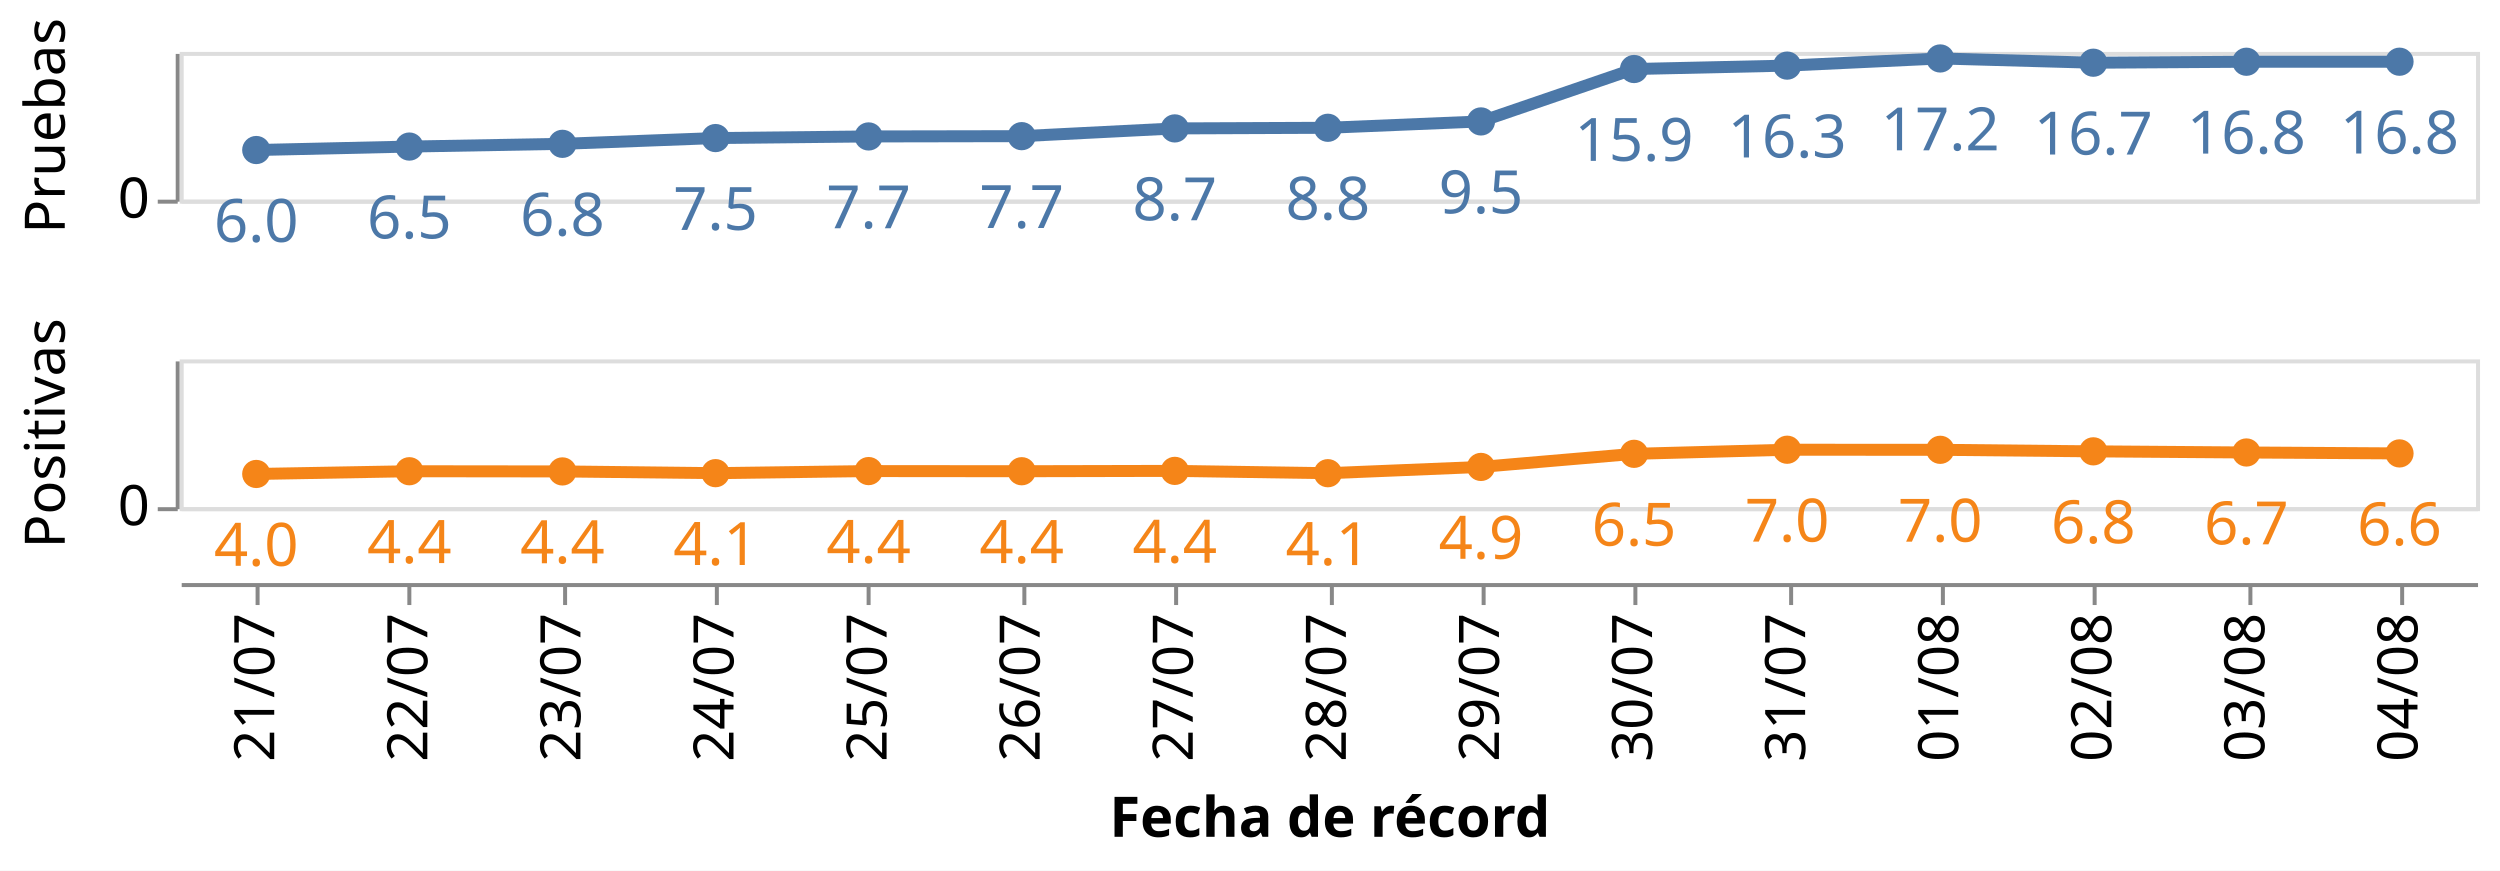
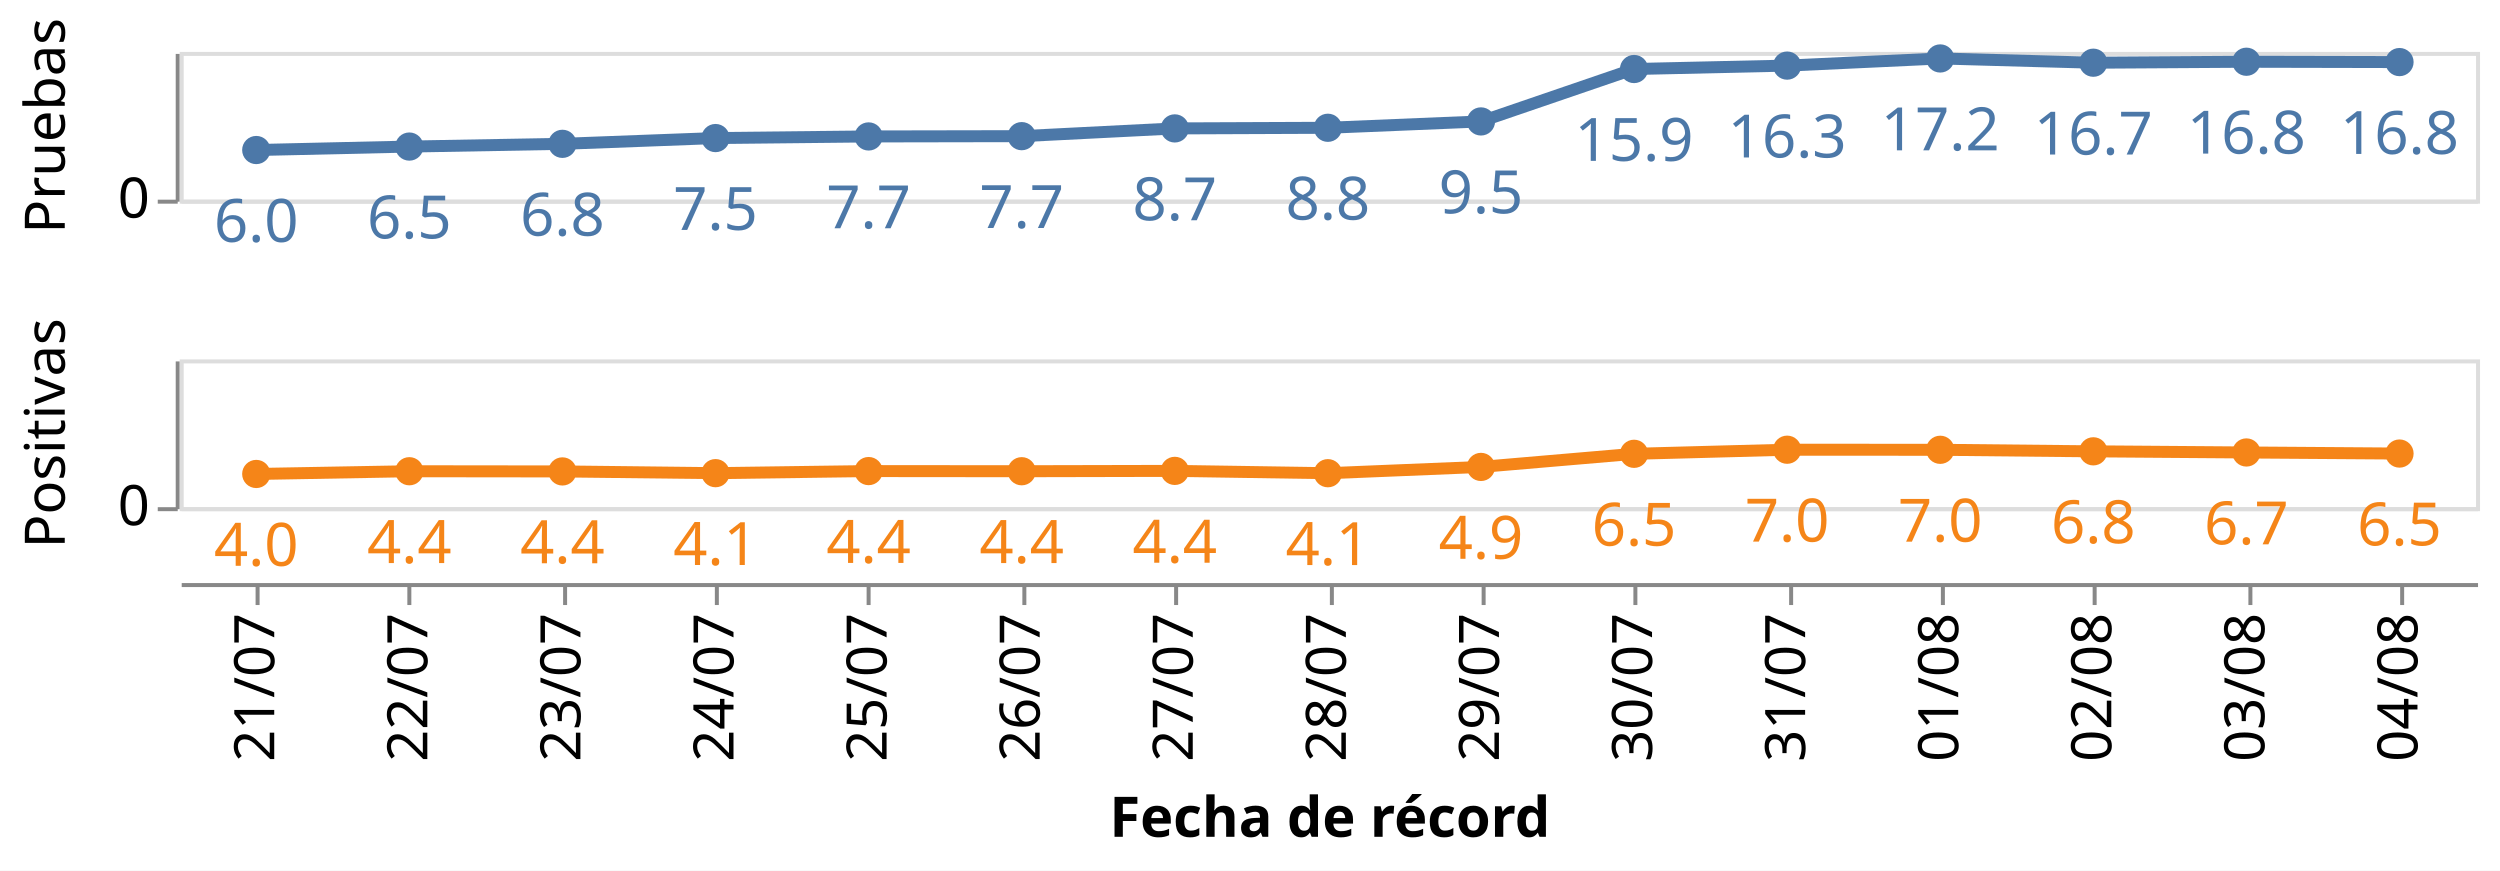
<svg xmlns="http://www.w3.org/2000/svg" class="marks" width="626" height="218" viewBox="0 0 626 218" version="1.1">
  <rect width="626" height="218" style="fill: white;" />
  <g transform="translate(45,13)">
    <g class="mark-group role-frame root">
      <g transform="translate(0,0)">
        <path class="background" d="M0,0h0v0h0Z" style="fill: none;" />
        <g>
          <g class="mark-group role-row-header row_header">
            <g transform="translate(-1,0)">
              <path class="background" d="M0,0h0v37h0Z" style="fill: none;" />
              <g>
                <g class="mark-group role-axis">
                  <g transform="translate(0.5,0.5)">
                    <path class="background" d="M0,0h0v0h0Z" style="pointer-events: none; fill: none;" />
                    <g>
                      <g class="mark-rule role-axis-tick" style="pointer-events: none;">
                        <line transform="translate(0,37)" x2="-5" y2="0" style="fill: none; stroke: #888; stroke-width: 1; opacity: 1;" />
                      </g>
                      <g class="mark-text role-axis-label" style="pointer-events: none;">
                        <text text-anchor="end" transform="translate(-7,41)" style="font-family: sans-serif; font-size: 14px; fill: #000; opacity: 1;">0</text>
                      </g>
                      <g class="mark-rule role-axis-domain" style="pointer-events: none;">
                        <line transform="translate(0,37)" x2="0" y2="-37" style="fill: none; stroke: #888; stroke-width: 1; opacity: 1;" />
                      </g>
                    </g>
                    <path class="foreground" d="" style="pointer-events: none; display: none; fill: none;" />
                  </g>
                </g>
                <g class="mark-group role-title">
                  <g transform="translate(-38.78613,18.5)">
                    <path class="background" d="M0,0h0v0h0Z" style="pointer-events: none; fill: none;" />
                    <g>
                      <g class="mark-text role-title-text" style="pointer-events: none;">
                        <text text-anchor="middle" transform="translate(0,0) rotate(-90) translate(0,11)" style="font-family: sans-serif; font-size: 14px; fill: #000; opacity: 1;">Pruebas</text>
                      </g>
                    </g>
                    <path class="foreground" d="" style="pointer-events: none; display: none; fill: none;" />
                  </g>
                </g>
              </g>
              <path class="foreground" d="" style="display: none; fill: none;" />
            </g>
            <g transform="translate(-1,77)">
              <path class="background" d="M0,0h0v37h0Z" style="fill: none;" />
              <g>
                <g class="mark-group role-axis">
                  <g transform="translate(0.5,0.5)">
                    <path class="background" d="M0,0h0v0h0Z" style="pointer-events: none; fill: none;" />
                    <g>
                      <g class="mark-rule role-axis-tick" style="pointer-events: none;">
                        <line transform="translate(0,37)" x2="-5" y2="0" style="fill: none; stroke: #888; stroke-width: 1; opacity: 1;" />
                      </g>
                      <g class="mark-text role-axis-label" style="pointer-events: none;">
                        <text text-anchor="end" transform="translate(-7,41)" style="font-family: sans-serif; font-size: 14px; fill: #000; opacity: 1;">0</text>
                      </g>
                      <g class="mark-rule role-axis-domain" style="pointer-events: none;">
                        <line transform="translate(0,37)" x2="0" y2="-37" style="fill: none; stroke: #888; stroke-width: 1; opacity: 1;" />
                      </g>
                    </g>
                    <path class="foreground" d="" style="pointer-events: none; display: none; fill: none;" />
                  </g>
                </g>
                <g class="mark-group role-title">
                  <g transform="translate(-38.78613,18.5)">
                    <path class="background" d="M0,0h0v0h0Z" style="pointer-events: none; fill: none;" />
                    <g>
                      <g class="mark-text role-title-text" style="pointer-events: none;">
                        <text text-anchor="middle" transform="translate(0,0) rotate(-90) translate(0,11)" style="font-family: sans-serif; font-size: 14px; fill: #000; opacity: 1;">Positivas</text>
                      </g>
                    </g>
                    <path class="foreground" d="" style="pointer-events: none; display: none; fill: none;" />
                  </g>
                </g>
              </g>
              <path class="foreground" d="" style="display: none; fill: none;" />
            </g>
          </g>
          <g class="mark-group role-column-footer column_footer">
            <g transform="translate(0,133)">
              <path class="background" d="M0,0h575v0h-575Z" style="fill: none;" />
              <g>
                <g class="mark-group role-axis">
                  <g transform="translate(0.5,0.5)">
                    <path class="background" d="M0,0h0v0h0Z" style="pointer-events: none; fill: none;" />
                    <g>
                      <g class="mark-rule role-axis-tick" style="pointer-events: none;">
                        <line transform="translate(19,0)" x2="0" y2="5" style="fill: none; stroke: #888; stroke-width: 1; opacity: 1;" />
                        <line transform="translate(57,0)" x2="0" y2="5" style="fill: none; stroke: #888; stroke-width: 1; opacity: 1;" />
                        <line transform="translate(96,0)" x2="0" y2="5" style="fill: none; stroke: #888; stroke-width: 1; opacity: 1;" />
                        <line transform="translate(134,0)" x2="0" y2="5" style="fill: none; stroke: #888; stroke-width: 1; opacity: 1;" />
                        <line transform="translate(172,0)" x2="0" y2="5" style="fill: none; stroke: #888; stroke-width: 1; opacity: 1;" />
                        <line transform="translate(211,0)" x2="0" y2="5" style="fill: none; stroke: #888; stroke-width: 1; opacity: 1;" />
                        <line transform="translate(249,0)" x2="0" y2="5" style="fill: none; stroke: #888; stroke-width: 1; opacity: 1;" />
                        <line transform="translate(288,0)" x2="0" y2="5" style="fill: none; stroke: #888; stroke-width: 1; opacity: 1;" />
                        <line transform="translate(326,0)" x2="0" y2="5" style="fill: none; stroke: #888; stroke-width: 1; opacity: 1;" />
                        <line transform="translate(364,0)" x2="0" y2="5" style="fill: none; stroke: #888; stroke-width: 1; opacity: 1;" />
                        <line transform="translate(403,0)" x2="0" y2="5" style="fill: none; stroke: #888; stroke-width: 1; opacity: 1;" />
                        <line transform="translate(441,0)" x2="0" y2="5" style="fill: none; stroke: #888; stroke-width: 1; opacity: 1;" />
                        <line transform="translate(479,0)" x2="0" y2="5" style="fill: none; stroke: #888; stroke-width: 1; opacity: 1;" />
                        <line transform="translate(518,0)" x2="0" y2="5" style="fill: none; stroke: #888; stroke-width: 1; opacity: 1;" />
                        <line transform="translate(556,0)" x2="0" y2="5" style="fill: none; stroke: #888; stroke-width: 1; opacity: 1;" />
                      </g>
                      <g class="mark-text role-axis-label" style="pointer-events: none;">
                        <text text-anchor="end" transform="translate(19.16667,7) rotate(270) translate(0,4)" style="font-family: sans-serif; font-size: 14px; fill: #000; opacity: 1;">21/07</text>
                        <text text-anchor="end" transform="translate(57.5,7) rotate(270) translate(0,4)" style="font-family: sans-serif; font-size: 14px; fill: #000; opacity: 1;">22/07</text>
                        <text text-anchor="end" transform="translate(95.83333,7) rotate(270) translate(0,4)" style="font-family: sans-serif; font-size: 14px; fill: #000; opacity: 1;">23/07</text>
                        <text text-anchor="end" transform="translate(134.1667,7) rotate(270) translate(0,4)" style="font-family: sans-serif; font-size: 14px; fill: #000; opacity: 1;">24/07</text>
                        <text text-anchor="end" transform="translate(172.5,7) rotate(270) translate(0,4)" style="font-family: sans-serif; font-size: 14px; fill: #000; opacity: 1;">25/07</text>
                        <text text-anchor="end" transform="translate(210.8333,7) rotate(270) translate(0,4)" style="font-family: sans-serif; font-size: 14px; fill: #000; opacity: 1;">26/07</text>
                        <text text-anchor="end" transform="translate(249.1667,7) rotate(270) translate(0,4)" style="font-family: sans-serif; font-size: 14px; fill: #000; opacity: 1;">27/07</text>
                        <text text-anchor="end" transform="translate(287.5,7) rotate(270) translate(0,4)" style="font-family: sans-serif; font-size: 14px; fill: #000; opacity: 1;">28/07</text>
                        <text text-anchor="end" transform="translate(325.8333,7) rotate(270) translate(0,4)" style="font-family: sans-serif; font-size: 14px; fill: #000; opacity: 1;">29/07</text>
                        <text text-anchor="end" transform="translate(364.1667,7) rotate(270) translate(0,4)" style="font-family: sans-serif; font-size: 14px; fill: #000; opacity: 1;">30/07</text>
                        <text text-anchor="end" transform="translate(402.5,7) rotate(270) translate(0,4)" style="font-family: sans-serif; font-size: 14px; fill: #000; opacity: 1;">31/07</text>
                        <text text-anchor="end" transform="translate(440.8333,7) rotate(270) translate(0,4)" style="font-family: sans-serif; font-size: 14px; fill: #000; opacity: 1;">01/08</text>
                        <text text-anchor="end" transform="translate(479.1667,7) rotate(270) translate(0,4)" style="font-family: sans-serif; font-size: 14px; fill: #000; opacity: 1;">02/08</text>
                        <text text-anchor="end" transform="translate(517.5,7) rotate(270) translate(0,4)" style="font-family: sans-serif; font-size: 14px; fill: #000; opacity: 1;">03/08</text>
                        <text text-anchor="end" transform="translate(555.8333,7) rotate(270) translate(0,4)" style="font-family: sans-serif; font-size: 14px; fill: #000; opacity: 1;">04/08</text>
                      </g>
                      <g class="mark-rule role-axis-domain" style="pointer-events: none;">
                        <line transform="translate(0,0)" x2="575" y2="0" style="fill: none; stroke: #888; stroke-width: 1; opacity: 1;" />
                      </g>
                      <g class="mark-text role-axis-title" style="pointer-events: none;">
                        <text text-anchor="middle" transform="translate(287.5,63.03418)" style="font-family: sans-serif; font-size: 14px; font-weight: bold; fill: #000; opacity: 1;">Fecha de récord</text>
                      </g>
                    </g>
                    <path class="foreground" d="" style="pointer-events: none; display: none; fill: none;" />
                  </g>
                </g>
              </g>
              <path class="foreground" d="" style="display: none; fill: none;" />
            </g>
          </g>
          <g class="mark-group role-scope cell">
            <g transform="translate(0,0)">
              <path class="background" d="M0.5,0.5h575v37h-575Z" style="fill: none; stroke: #ddd;" />
              <g>
                <g class="mark-group role-axis">
                  <g transform="translate(0.5,0.5)">
                    <path class="background" d="M0,0h0v0h0Z" style="pointer-events: none; fill: none;" />
                    <g>
                      <g class="mark-rule role-axis-grid" style="pointer-events: none;">
                        <line transform="translate(0,37)" x2="575" y2="0" style="fill: none; stroke: #ddd; stroke-width: 1; opacity: 1;" />
                      </g>
                    </g>
                    <path class="foreground" d="" style="pointer-events: none; display: none; fill: none;" />
                  </g>
                </g>
                <g class="mark-group role-scope child_layer_0_layer_0_pathgroup">
                  <g transform="translate(0,0)">
                    <path class="background" d="M0,0h575v37h-575Z" style="fill: none;" />
                    <g>
                      <g class="mark-line role-mark child_layer_0_layer_0_marks">
-                         <path d="M19.167,24.567L57.5,23.699L95.833,23.017L134.167,21.571L172.5,21.165L210.833,21.092L249.167,19.154L287.5,18.997L325.833,17.407L364.167,4.282L402.5,3.428L440.833,1.639L479.167,2.704L517.5,2.46L555.833,2.453" style="fill: none; stroke: #4c78a8; stroke-width: 3;" />
+                         <path d="M19.167,24.567L57.5,23.699L95.833,23.017L134.167,21.571L172.5,21.165L210.833,21.092L249.167,19.154L287.5,18.997L325.833,17.407L364.167,4.281L402.5,3.427L440.833,1.638L479.167,2.703L517.5,2.46L555.833,2.544" style="fill: none; stroke: #4c78a8; stroke-width: 3;" />
                      </g>
                    </g>
                    <path class="foreground" d="" style="display: none; fill: none;" />
                  </g>
                </g>
                <g class="mark-symbol role-mark child_layer_0_layer_1_marks">
-                   <path transform="translate(555.8333,2.453255)" d="M3.536,0A3.536,3.536,0,1,1,-3.536,0A3.536,3.536,0,1,1,3.536,0" style="fill: #4c78a8; stroke-width: 2; opacity: 1;" />
-                   <path transform="translate(517.5,2.460004)" d="M3.536,0A3.536,3.536,0,1,1,-3.536,0A3.536,3.536,0,1,1,3.536,0" style="fill: #4c78a8; stroke-width: 2; opacity: 1;" />
-                   <path transform="translate(479.1667,2.703548)" d="M3.536,0A3.536,3.536,0,1,1,-3.536,0A3.536,3.536,0,1,1,3.536,0" style="fill: #4c78a8; stroke-width: 2; opacity: 1;" />
-                   <path transform="translate(440.8333,1.638584)" d="M3.536,0A3.536,3.536,0,1,1,-3.536,0A3.536,3.536,0,1,1,3.536,0" style="fill: #4c78a8; stroke-width: 2; opacity: 1;" />
-                   <path transform="translate(402.5,3.428262)" d="M3.536,0A3.536,3.536,0,1,1,-3.536,0A3.536,3.536,0,1,1,3.536,0" style="fill: #4c78a8; stroke-width: 2; opacity: 1;" />
-                   <path transform="translate(364.1667,4.281688)" d="M3.536,0A3.536,3.536,0,1,1,-3.536,0A3.536,3.536,0,1,1,3.536,0" style="fill: #4c78a8; stroke-width: 2; opacity: 1;" />
+                   <path transform="translate(555.8333,2.544)" d="M3.536,0A3.536,3.536,0,1,1,-3.536,0A3.536,3.536,0,1,1,3.536,0" style="fill: #4c78a8; stroke-width: 2; opacity: 1;" />
+                   <path transform="translate(517.5,2.460286)" d="M3.536,0A3.536,3.536,0,1,1,-3.536,0A3.536,3.536,0,1,1,3.536,0" style="fill: #4c78a8; stroke-width: 2; opacity: 1;" />
+                   <path transform="translate(479.1667,2.70272)" d="M3.536,0A3.536,3.536,0,1,1,-3.536,0A3.536,3.536,0,1,1,3.536,0" style="fill: #4c78a8; stroke-width: 2; opacity: 1;" />
+                   <path transform="translate(440.8333,1.637665)" d="M3.536,0A3.536,3.536,0,1,1,-3.536,0A3.536,3.536,0,1,1,3.536,0" style="fill: #4c78a8; stroke-width: 2; opacity: 1;" />
+                   <path transform="translate(402.5,3.427483)" d="M3.536,0A3.536,3.536,0,1,1,-3.536,0A3.536,3.536,0,1,1,3.536,0" style="fill: #4c78a8; stroke-width: 2; opacity: 1;" />
+                   <path transform="translate(364.1667,4.280947)" d="M3.536,0A3.536,3.536,0,1,1,-3.536,0A3.536,3.536,0,1,1,3.536,0" style="fill: #4c78a8; stroke-width: 2; opacity: 1;" />
                  <path transform="translate(325.8333,17.40667)" d="M3.536,0A3.536,3.536,0,1,1,-3.536,0A3.536,3.536,0,1,1,3.536,0" style="fill: #4c78a8; stroke-width: 2; opacity: 1;" />
                  <path transform="translate(287.5,18.99672)" d="M3.536,0A3.536,3.536,0,1,1,-3.536,0A3.536,3.536,0,1,1,3.536,0" style="fill: #4c78a8; stroke-width: 2; opacity: 1;" />
                  <path transform="translate(249.1667,19.15371)" d="M3.536,0A3.536,3.536,0,1,1,-3.536,0A3.536,3.536,0,1,1,3.536,0" style="fill: #4c78a8; stroke-width: 2; opacity: 1;" />
                  <path transform="translate(210.8333,21.09204)" d="M3.536,0A3.536,3.536,0,1,1,-3.536,0A3.536,3.536,0,1,1,3.536,0" style="fill: #4c78a8; stroke-width: 2; opacity: 1;" />
                  <path transform="translate(172.5,21.16535)" d="M3.536,0A3.536,3.536,0,1,1,-3.536,0A3.536,3.536,0,1,1,3.536,0" style="fill: #4c78a8; stroke-width: 2; opacity: 1;" />
                  <path transform="translate(134.1667,21.57092)" d="M3.536,0A3.536,3.536,0,1,1,-3.536,0A3.536,3.536,0,1,1,3.536,0" style="fill: #4c78a8; stroke-width: 2; opacity: 1;" />
                  <path transform="translate(95.83333,23.01684)" d="M3.536,0A3.536,3.536,0,1,1,-3.536,0A3.536,3.536,0,1,1,3.536,0" style="fill: #4c78a8; stroke-width: 2; opacity: 1;" />
                  <path transform="translate(57.5,23.69918)" d="M3.536,0A3.536,3.536,0,1,1,-3.536,0A3.536,3.536,0,1,1,3.536,0" style="fill: #4c78a8; stroke-width: 2; opacity: 1;" />
                  <path transform="translate(19.16667,24.56704)" d="M3.536,0A3.536,3.536,0,1,1,-3.536,0A3.536,3.536,0,1,1,3.536,0" style="fill: #4c78a8; stroke-width: 2; opacity: 1;" />
                </g>
                <g class="mark-text role-mark child_layer_1_marks">
-                   <text text-anchor="middle" transform="translate(555.8333,25.45326)" style="font-family: sans-serif; font-size: 15px; fill: #4c78a8;">16.8</text>
-                   <text text-anchor="middle" transform="translate(517.5,25.46)" style="font-family: sans-serif; font-size: 15px; fill: #4c78a8;">16.8</text>
-                   <text text-anchor="middle" transform="translate(479.1667,25.70355)" style="font-family: sans-serif; font-size: 15px; fill: #4c78a8;">16.7</text>
-                   <text text-anchor="middle" transform="translate(440.8333,24.63858)" style="font-family: sans-serif; font-size: 15px; fill: #4c78a8;">17.2</text>
-                   <text text-anchor="middle" transform="translate(402.5,26.42826)" style="font-family: sans-serif; font-size: 15px; fill: #4c78a8;">16.3</text>
-                   <text text-anchor="middle" transform="translate(364.1667,27.28169)" style="font-family: sans-serif; font-size: 15px; fill: #4c78a8;">15.9</text>
+                   <text text-anchor="middle" transform="translate(555.8333,25.544)" style="font-family: sans-serif; font-size: 15px; fill: #4c78a8;">16.8</text>
+                   <text text-anchor="middle" transform="translate(517.5,25.46029)" style="font-family: sans-serif; font-size: 15px; fill: #4c78a8;">16.8</text>
+                   <text text-anchor="middle" transform="translate(479.1667,25.70272)" style="font-family: sans-serif; font-size: 15px; fill: #4c78a8;">16.7</text>
+                   <text text-anchor="middle" transform="translate(440.8333,24.63767)" style="font-family: sans-serif; font-size: 15px; fill: #4c78a8;">17.2</text>
+                   <text text-anchor="middle" transform="translate(402.5,26.42748)" style="font-family: sans-serif; font-size: 15px; fill: #4c78a8;">16.3</text>
+                   <text text-anchor="middle" transform="translate(364.1667,27.28095)" style="font-family: sans-serif; font-size: 15px; fill: #4c78a8;">15.9</text>
                  <text text-anchor="middle" transform="translate(325.8333,40.40667)" style="font-family: sans-serif; font-size: 15px; fill: #4c78a8;">9.5</text>
                  <text text-anchor="middle" transform="translate(287.5,41.99672)" style="font-family: sans-serif; font-size: 15px; fill: #4c78a8;">8.8</text>
                  <text text-anchor="middle" transform="translate(249.1667,42.15371)" style="font-family: sans-serif; font-size: 15px; fill: #4c78a8;">8.7</text>
                  <text text-anchor="middle" transform="translate(210.8333,44.09204)" style="font-family: sans-serif; font-size: 15px; fill: #4c78a8;">7.7</text>
                  <text text-anchor="middle" transform="translate(172.5,44.16535)" style="font-family: sans-serif; font-size: 15px; fill: #4c78a8;">7.7</text>
                  <text text-anchor="middle" transform="translate(134.1667,44.57092)" style="font-family: sans-serif; font-size: 15px; fill: #4c78a8;">7.5</text>
                  <text text-anchor="middle" transform="translate(95.83333,46.01684)" style="font-family: sans-serif; font-size: 15px; fill: #4c78a8;">6.8</text>
                  <text text-anchor="middle" transform="translate(57.5,46.69918)" style="font-family: sans-serif; font-size: 15px; fill: #4c78a8;">6.5</text>
                  <text text-anchor="middle" transform="translate(19.16667,47.56704)" style="font-family: sans-serif; font-size: 15px; fill: #4c78a8;">6.0</text>
                </g>
              </g>
              <path class="foreground" d="" style="display: none; fill: none;" />
            </g>
            <g transform="translate(0,77)">
              <path class="background" d="M0.5,0.5h575v37h-575Z" style="fill: none; stroke: #ddd;" />
              <g>
                <g class="mark-group role-axis">
                  <g transform="translate(0.5,0.5)">
                    <path class="background" d="M0,0h0v0h0Z" style="pointer-events: none; fill: none;" />
                    <g>
                      <g class="mark-rule role-axis-grid" style="pointer-events: none;">
                        <line transform="translate(0,37)" x2="575" y2="0" style="fill: none; stroke: #ddd; stroke-width: 1; opacity: 1;" />
                      </g>
                    </g>
                    <path class="foreground" d="" style="pointer-events: none; display: none; fill: none;" />
                  </g>
                </g>
                <g class="mark-group role-scope child_layer_0_layer_0_pathgroup">
                  <g transform="translate(0,0)">
                    <path class="background" d="M0,0h575v37h-575Z" style="fill: none;" />
                    <g>
                      <g class="mark-line role-mark child_layer_0_layer_0_marks">
-                         <path d="M19.167,28.682L57.5,27.998L95.833,28.045L134.167,28.479L172.5,27.958L210.833,27.996L249.167,27.909L287.5,28.491L325.833,26.918L364.167,23.637L402.5,22.613L440.833,22.633L479.167,23.016L517.5,23.302L555.833,23.535" style="fill: none; stroke: #f58518; stroke-width: 3;" />
+                         <path d="M19.167,28.682L57.5,27.998L95.833,28.045L134.167,28.479L172.5,27.958L210.833,27.996L249.167,27.909L287.5,28.491L325.833,26.918L364.167,23.634L402.5,22.609L440.833,22.629L479.167,23.013L517.5,23.299L555.833,23.569" style="fill: none; stroke: #f58518; stroke-width: 3;" />
                      </g>
                    </g>
                    <path class="foreground" d="" style="display: none; fill: none;" />
                  </g>
                </g>
                <g class="mark-symbol role-mark child_layer_0_layer_1_marks">
-                   <path transform="translate(555.8333,23.53492)" d="M3.536,0A3.536,3.536,0,1,1,-3.536,0A3.536,3.536,0,1,1,3.536,0" style="fill: #f58518; stroke-width: 2; opacity: 1;" />
-                   <path transform="translate(517.5,23.30231)" d="M3.536,0A3.536,3.536,0,1,1,-3.536,0A3.536,3.536,0,1,1,3.536,0" style="fill: #f58518; stroke-width: 2; opacity: 1;" />
-                   <path transform="translate(479.1667,23.01575)" d="M3.536,0A3.536,3.536,0,1,1,-3.536,0A3.536,3.536,0,1,1,3.536,0" style="fill: #f58518; stroke-width: 2; opacity: 1;" />
-                   <path transform="translate(440.8333,22.63293)" d="M3.536,0A3.536,3.536,0,1,1,-3.536,0A3.536,3.536,0,1,1,3.536,0" style="fill: #f58518; stroke-width: 2; opacity: 1;" />
-                   <path transform="translate(402.5,22.61286)" d="M3.536,0A3.536,3.536,0,1,1,-3.536,0A3.536,3.536,0,1,1,3.536,0" style="fill: #f58518; stroke-width: 2; opacity: 1;" />
-                   <path transform="translate(364.1667,23.63715)" d="M3.536,0A3.536,3.536,0,1,1,-3.536,0A3.536,3.536,0,1,1,3.536,0" style="fill: #f58518; stroke-width: 2; opacity: 1;" />
+                   <path transform="translate(555.8333,23.5692)" d="M3.536,0A3.536,3.536,0,1,1,-3.536,0A3.536,3.536,0,1,1,3.536,0" style="fill: #f58518; stroke-width: 2; opacity: 1;" />
+                   <path transform="translate(517.5,23.2993)" d="M3.536,0A3.536,3.536,0,1,1,-3.536,0A3.536,3.536,0,1,1,3.536,0" style="fill: #f58518; stroke-width: 2; opacity: 1;" />
+                   <path transform="translate(479.1667,23.0126)" d="M3.536,0A3.536,3.536,0,1,1,-3.536,0A3.536,3.536,0,1,1,3.536,0" style="fill: #f58518; stroke-width: 2; opacity: 1;" />
+                   <path transform="translate(440.8333,22.62944)" d="M3.536,0A3.536,3.536,0,1,1,-3.536,0A3.536,3.536,0,1,1,3.536,0" style="fill: #f58518; stroke-width: 2; opacity: 1;" />
+                   <path transform="translate(402.5,22.60937)" d="M3.536,0A3.536,3.536,0,1,1,-3.536,0A3.536,3.536,0,1,1,3.536,0" style="fill: #f58518; stroke-width: 2; opacity: 1;" />
+                   <path transform="translate(364.1667,23.63368)" d="M3.536,0A3.536,3.536,0,1,1,-3.536,0A3.536,3.536,0,1,1,3.536,0" style="fill: #f58518; stroke-width: 2; opacity: 1;" />
                  <path transform="translate(325.8333,26.91824)" d="M3.536,0A3.536,3.536,0,1,1,-3.536,0A3.536,3.536,0,1,1,3.536,0" style="fill: #f58518; stroke-width: 2; opacity: 1;" />
                  <path transform="translate(287.5,28.49053)" d="M3.536,0A3.536,3.536,0,1,1,-3.536,0A3.536,3.536,0,1,1,3.536,0" style="fill: #f58518; stroke-width: 2; opacity: 1;" />
                  <path transform="translate(249.1667,27.90884)" d="M3.536,0A3.536,3.536,0,1,1,-3.536,0A3.536,3.536,0,1,1,3.536,0" style="fill: #f58518; stroke-width: 2; opacity: 1;" />
                  <path transform="translate(210.8333,27.99575)" d="M3.536,0A3.536,3.536,0,1,1,-3.536,0A3.536,3.536,0,1,1,3.536,0" style="fill: #f58518; stroke-width: 2; opacity: 1;" />
                  <path transform="translate(172.5,27.95819)" d="M3.536,0A3.536,3.536,0,1,1,-3.536,0A3.536,3.536,0,1,1,3.536,0" style="fill: #f58518; stroke-width: 2; opacity: 1;" />
                  <path transform="translate(134.1667,28.47881)" d="M3.536,0A3.536,3.536,0,1,1,-3.536,0A3.536,3.536,0,1,1,3.536,0" style="fill: #f58518; stroke-width: 2; opacity: 1;" />
                  <path transform="translate(95.83333,28.04498)" d="M3.536,0A3.536,3.536,0,1,1,-3.536,0A3.536,3.536,0,1,1,3.536,0" style="fill: #f58518; stroke-width: 2; opacity: 1;" />
                  <path transform="translate(57.5,27.99843)" d="M3.536,0A3.536,3.536,0,1,1,-3.536,0A3.536,3.536,0,1,1,3.536,0" style="fill: #f58518; stroke-width: 2; opacity: 1;" />
                  <path transform="translate(19.16667,28.68163)" d="M3.536,0A3.536,3.536,0,1,1,-3.536,0A3.536,3.536,0,1,1,3.536,0" style="fill: #f58518; stroke-width: 2; opacity: 1;" />
                </g>
                <g class="mark-text role-mark child_layer_1_marks">
-                   <text text-anchor="middle" transform="translate(555.8333,46.53492)" style="font-family: sans-serif; font-size: 15px; fill: #f58518;">6.6</text>
-                   <text text-anchor="middle" transform="translate(517.5,46.30231)" style="font-family: sans-serif; font-size: 15px; fill: #f58518;">6.7</text>
-                   <text text-anchor="middle" transform="translate(479.1667,46.01575)" style="font-family: sans-serif; font-size: 15px; fill: #f58518;">6.8</text>
-                   <text text-anchor="middle" transform="translate(440.8333,45.63293)" style="font-family: sans-serif; font-size: 15px; fill: #f58518;">7.0</text>
-                   <text text-anchor="middle" transform="translate(402.5,45.61286)" style="font-family: sans-serif; font-size: 15px; fill: #f58518;">7.0</text>
-                   <text text-anchor="middle" transform="translate(364.1667,46.63715)" style="font-family: sans-serif; font-size: 15px; fill: #f58518;">6.5</text>
+                   <text text-anchor="middle" transform="translate(555.8333,46.5692)" style="font-family: sans-serif; font-size: 15px; fill: #f58518;">6.5</text>
+                   <text text-anchor="middle" transform="translate(517.5,46.2993)" style="font-family: sans-serif; font-size: 15px; fill: #f58518;">6.7</text>
+                   <text text-anchor="middle" transform="translate(479.1667,46.0126)" style="font-family: sans-serif; font-size: 15px; fill: #f58518;">6.8</text>
+                   <text text-anchor="middle" transform="translate(440.8333,45.62944)" style="font-family: sans-serif; font-size: 15px; fill: #f58518;">7.0</text>
+                   <text text-anchor="middle" transform="translate(402.5,45.60937)" style="font-family: sans-serif; font-size: 15px; fill: #f58518;">7.0</text>
+                   <text text-anchor="middle" transform="translate(364.1667,46.63368)" style="font-family: sans-serif; font-size: 15px; fill: #f58518;">6.5</text>
                  <text text-anchor="middle" transform="translate(325.8333,49.91824)" style="font-family: sans-serif; font-size: 15px; fill: #f58518;">4.9</text>
                  <text text-anchor="middle" transform="translate(287.5,51.49053)" style="font-family: sans-serif; font-size: 15px; fill: #f58518;">4.1</text>
                  <text text-anchor="middle" transform="translate(249.1667,50.90884)" style="font-family: sans-serif; font-size: 15px; fill: #f58518;">4.4</text>
                  <text text-anchor="middle" transform="translate(210.8333,50.99575)" style="font-family: sans-serif; font-size: 15px; fill: #f58518;">4.4</text>
                  <text text-anchor="middle" transform="translate(172.5,50.95819)" style="font-family: sans-serif; font-size: 15px; fill: #f58518;">4.4</text>
                  <text text-anchor="middle" transform="translate(134.1667,51.47881)" style="font-family: sans-serif; font-size: 15px; fill: #f58518;">4.1</text>
                  <text text-anchor="middle" transform="translate(95.83333,51.04498)" style="font-family: sans-serif; font-size: 15px; fill: #f58518;">4.4</text>
                  <text text-anchor="middle" transform="translate(57.5,50.99843)" style="font-family: sans-serif; font-size: 15px; fill: #f58518;">4.4</text>
                  <text text-anchor="middle" transform="translate(19.16667,51.68163)" style="font-family: sans-serif; font-size: 15px; fill: #f58518;">4.0</text>
                </g>
              </g>
              <path class="foreground" d="" style="display: none; fill: none;" />
            </g>
          </g>
        </g>
        <path class="foreground" d="" style="display: none; fill: none;" />
      </g>
    </g>
  </g>
</svg>
